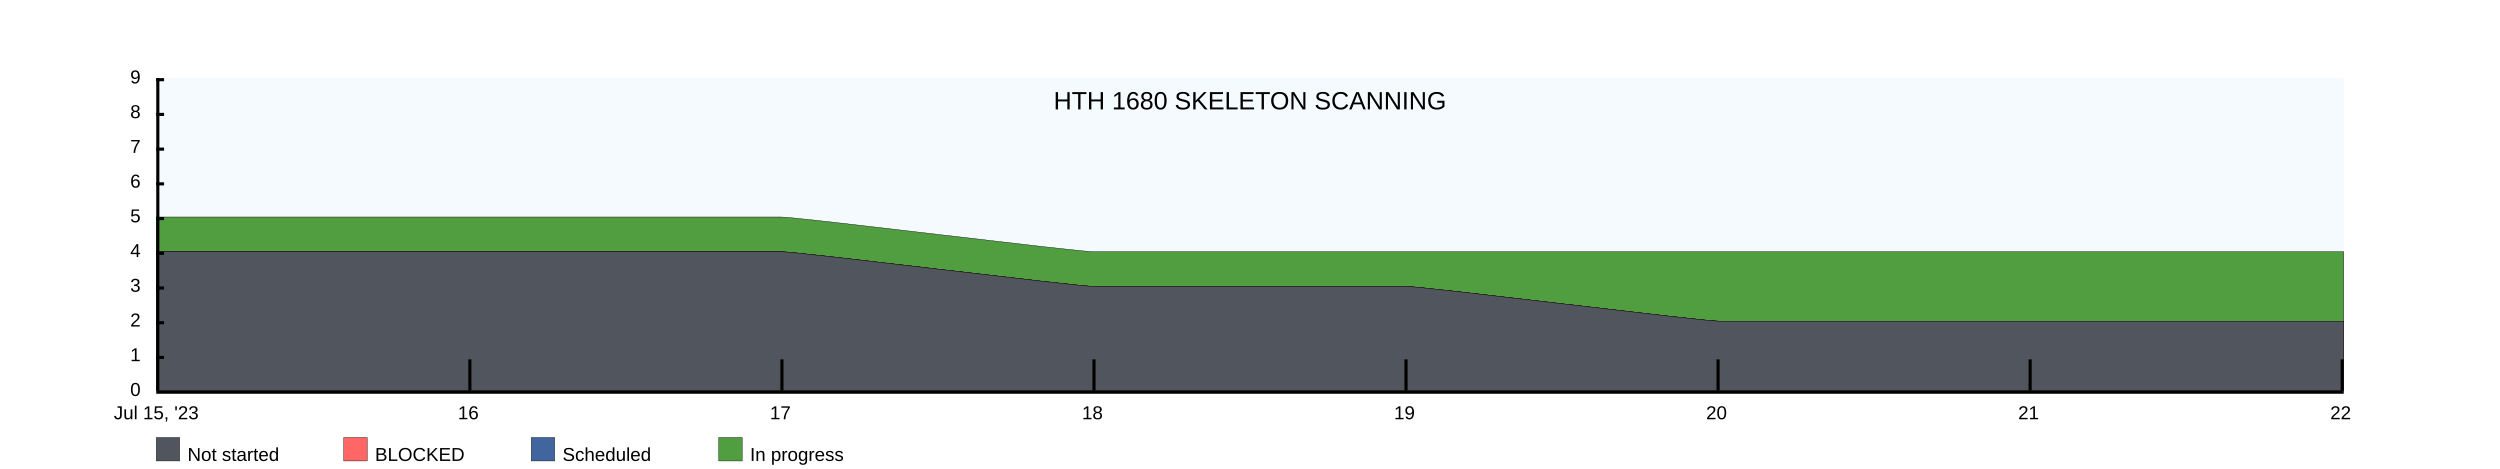
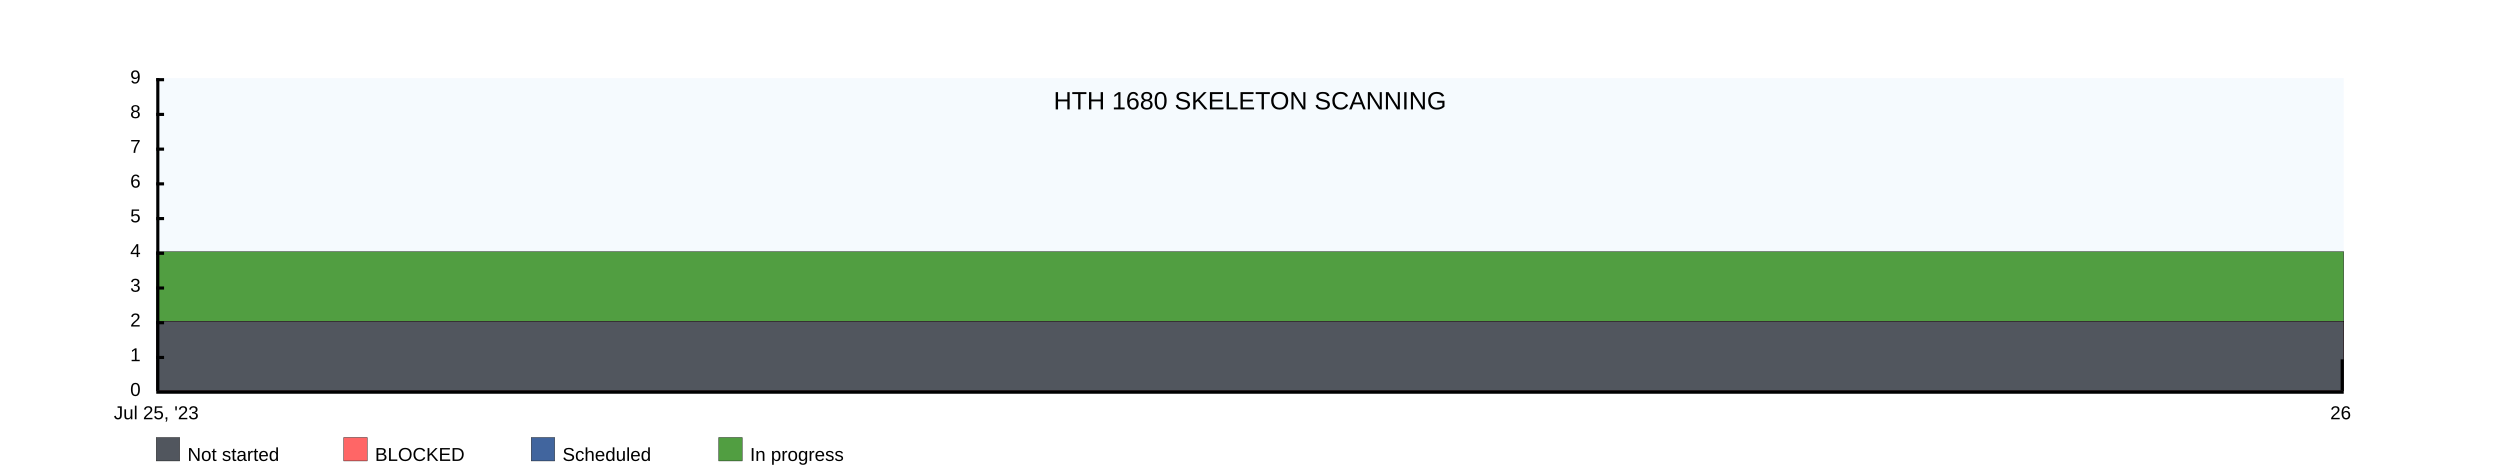
<svg xmlns="http://www.w3.org/2000/svg" width="1600" height="300">
  <rect x="100" y="50" width="1400" height="200" fill="rgba(221, 239, 250, .3)" />
  <clipPath id="theGraph">
    <rect x="100" y="50" width="1400" height="200" fill="black" />
  </clipPath>
  <rect x="100" y="280" width="15" height="15" fill="#51565E" stroke="black" stroke-width="0.25" />
  <text x="120" y="295" font-family="Arial" font-size="12" fill="black">Not started</text>
  <rect x="220" y="280" width="15" height="15" fill="#FF6666" stroke="black" stroke-width="0.25" />
  <text x="240" y="295" font-family="Arial" font-size="12" fill="black">BLOCKED</text>
  <rect x="340" y="280" width="15" height="15" fill="#41659E" stroke="black" stroke-width="0.25" />
  <text x="360" y="295" font-family="Arial" font-size="12" fill="black">Scheduled</text>
  <rect x="460" y="280" width="15" height="15" fill="#519E41" stroke="black" stroke-width="0.25" />
  <text x="480" y="295" font-family="Arial" font-size="12" fill="black">In progress</text>
-   <path d="M 100 138.889 M 100 138.889 C 100 138.889 300 138.889 300 138.889 C 300 138.889 500 138.889 500 138.889 C 511.111 138.889 688.889 161.111 700 161.111 C 700 161.111 900 161.111 900 161.111 C 900 161.111 1100 161.111 1100 161.111 C 1100 161.111 1300 161.111 1300 161.111 C 1300 161.111 1500 161.111 1500 161.111 C 1500 161.111 1500 250 1500 250 C 1500 250 100 250 100 250 Z" fill="#519E41" stroke="black" stroke-width="0.25" />
-   <path d="M 100 161.111 M 100 161.111 C 100 161.111 300 161.111 300 161.111 C 300 161.111 500 161.111 500 161.111 C 511.111 161.111 688.889 183.333 700 183.333 C 700 183.333 900 183.333 900 183.333 C 911.111 183.333 1088.889 205.556 1100 205.556 C 1100 205.556 1300 205.556 1300 205.556 C 1300 205.556 1500 205.556 1500 205.556 C 1500 205.556 1500 250 1500 250 C 1500 250 100 250 100 250 Z" fill="#41659E" stroke="black" stroke-width="0.25" />
-   <path d="M 100 161.111 M 100 161.111 C 100 161.111 300 161.111 300 161.111 C 300 161.111 500 161.111 500 161.111 C 511.111 161.111 688.889 183.333 700 183.333 C 700 183.333 900 183.333 900 183.333 C 911.111 183.333 1088.889 205.556 1100 205.556 C 1100 205.556 1300 205.556 1300 205.556 C 1300 205.556 1500 205.556 1500 205.556 C 1500 205.556 1500 250 1500 250 C 1500 250 100 250 100 250 Z" fill="#FF6666" stroke="black" stroke-width="0.25" />
-   <path d="M 100 161.111 M 100 161.111 C 100 161.111 300 161.111 300 161.111 C 300 161.111 500 161.111 500 161.111 C 511.111 161.111 688.889 183.333 700 183.333 C 700 183.333 900 183.333 900 183.333 C 911.111 183.333 1088.889 205.556 1100 205.556 C 1100 205.556 1300 205.556 1300 205.556 C 1300 205.556 1500 205.556 1500 205.556 C 1500 205.556 1500 250 1500 250 C 1500 250 100 250 100 250 Z" fill="#51565E" stroke="black" stroke-width="0.25" />
+   <path d="M 100 161.111 M 100 161.111 C 100 161.111 1500 161.111 1500 161.111 C 1500 161.111 1500 250 1500 250 C 1500 250 100 250 100 250 Z" fill="#519E41" stroke="black" stroke-width="0.25" />
+   <path d="M 100 205.556 M 100 205.556 C 100 205.556 1500 205.556 1500 205.556 C 1500 205.556 1500 250 1500 250 C 1500 250 100 250 100 250 Z" fill="#41659E" stroke="black" stroke-width="0.25" />
+   <path d="M 100 205.556 M 100 205.556 C 100 205.556 1500 205.556 1500 205.556 C 1500 205.556 1500 250 1500 250 C 1500 250 100 250 100 250 Z" fill="#FF6666" stroke="black" stroke-width="0.25" />
+   <path d="M 100 205.556 M 100 205.556 C 100 205.556 1500 205.556 1500 205.556 C 1500 205.556 1500 250 1500 250 C 1500 250 100 250 100 250 Z" fill="#51565E" stroke="black" stroke-width="0.25" />
  <text x="800" y="70" font-family="Arial" font-size="16" fill="black" text-anchor="middle" alignment-baseline="middle">HTH 1680 SKELETON SCANNING</text>
  <rect x="100" y="250" width="1400" height="2" fill="black" />
  <rect x="100" y="50" width="5" height="2" fill="black" />
  <rect x="100" y="72.222" width="5" height="2" fill="black" />
  <rect x="100" y="94.444" width="5" height="2" fill="black" />
  <rect x="100" y="116.667" width="5" height="2" fill="black" />
  <rect x="100" y="138.889" width="5" height="2" fill="black" />
  <rect x="100" y="161.111" width="5" height="2" fill="black" />
  <rect x="100" y="183.333" width="5" height="2" fill="black" />
  <rect x="100" y="205.556" width="5" height="2" fill="black" />
  <rect x="100" y="227.778" width="5" height="2" fill="black" />
  <text x="90" y="50" font-family="Arial" font-size="12" fill="black" text-anchor="end" dominant-baseline="middle">9</text>
  <text x="90" y="72.222" font-family="Arial" font-size="12" fill="black" text-anchor="end" dominant-baseline="middle">8</text>
  <text x="90" y="94.444" font-family="Arial" font-size="12" fill="black" text-anchor="end" dominant-baseline="middle">7</text>
  <text x="90" y="116.667" font-family="Arial" font-size="12" fill="black" text-anchor="end" dominant-baseline="middle">6</text>
  <text x="90" y="138.889" font-family="Arial" font-size="12" fill="black" text-anchor="end" dominant-baseline="middle">5</text>
  <text x="90" y="161.111" font-family="Arial" font-size="12" fill="black" text-anchor="end" dominant-baseline="middle">4</text>
  <text x="90" y="183.333" font-family="Arial" font-size="12" fill="black" text-anchor="end" dominant-baseline="middle">3</text>
  <text x="90" y="205.556" font-family="Arial" font-size="12" fill="black" text-anchor="end" dominant-baseline="middle">2</text>
  <text x="90" y="227.778" font-family="Arial" font-size="12" fill="black" text-anchor="end" dominant-baseline="middle">1</text>
  <text x="90" y="250" font-family="Arial" font-size="12" fill="black" text-anchor="end" dominant-baseline="middle">0</text>
-   <text x="100" y="260" font-family="Arial" fill="black" text-anchor="middle" dominant-baseline="hanging">Jul 15, '23</text>
-   <text x="299.714" y="260" font-family="Arial" fill="black" text-anchor="middle" dominant-baseline="hanging">16</text>
-   <text x="499.429" y="260" font-family="Arial" fill="black" text-anchor="middle" dominant-baseline="hanging">17</text>
-   <text x="699.143" y="260" font-family="Arial" fill="black" text-anchor="middle" dominant-baseline="hanging">18</text>
-   <text x="898.857" y="260" font-family="Arial" fill="black" text-anchor="middle" dominant-baseline="hanging">19</text>
-   <text x="1098.571" y="260" font-family="Arial" fill="black" text-anchor="middle" dominant-baseline="hanging">20</text>
-   <text x="1298.286" y="260" font-family="Arial" fill="black" text-anchor="middle" dominant-baseline="hanging">21</text>
-   <text x="1498" y="260" font-family="Arial" fill="black" text-anchor="middle" dominant-baseline="hanging">22</text>
+   <text x="100" y="260" font-family="Arial" fill="black" text-anchor="middle" dominant-baseline="hanging">Jul 25, '23</text>
+   <text x="1498" y="260" font-family="Arial" fill="black" text-anchor="middle" dominant-baseline="hanging">26</text>
  <rect x="100" y="50" width="2" height="200" fill="black" />
-   <rect x="299.714" y="230" width="2" height="20" fill="black" />
-   <rect x="499.429" y="230" width="2" height="20" fill="black" />
-   <rect x="699.143" y="230" width="2" height="20" fill="black" />
-   <rect x="898.857" y="230" width="2" height="20" fill="black" />
-   <rect x="1098.571" y="230" width="2" height="20" fill="black" />
-   <rect x="1298.286" y="230" width="2" height="20" fill="black" />
  <rect x="1498" y="230" width="2" height="20" fill="black" />
</svg>
